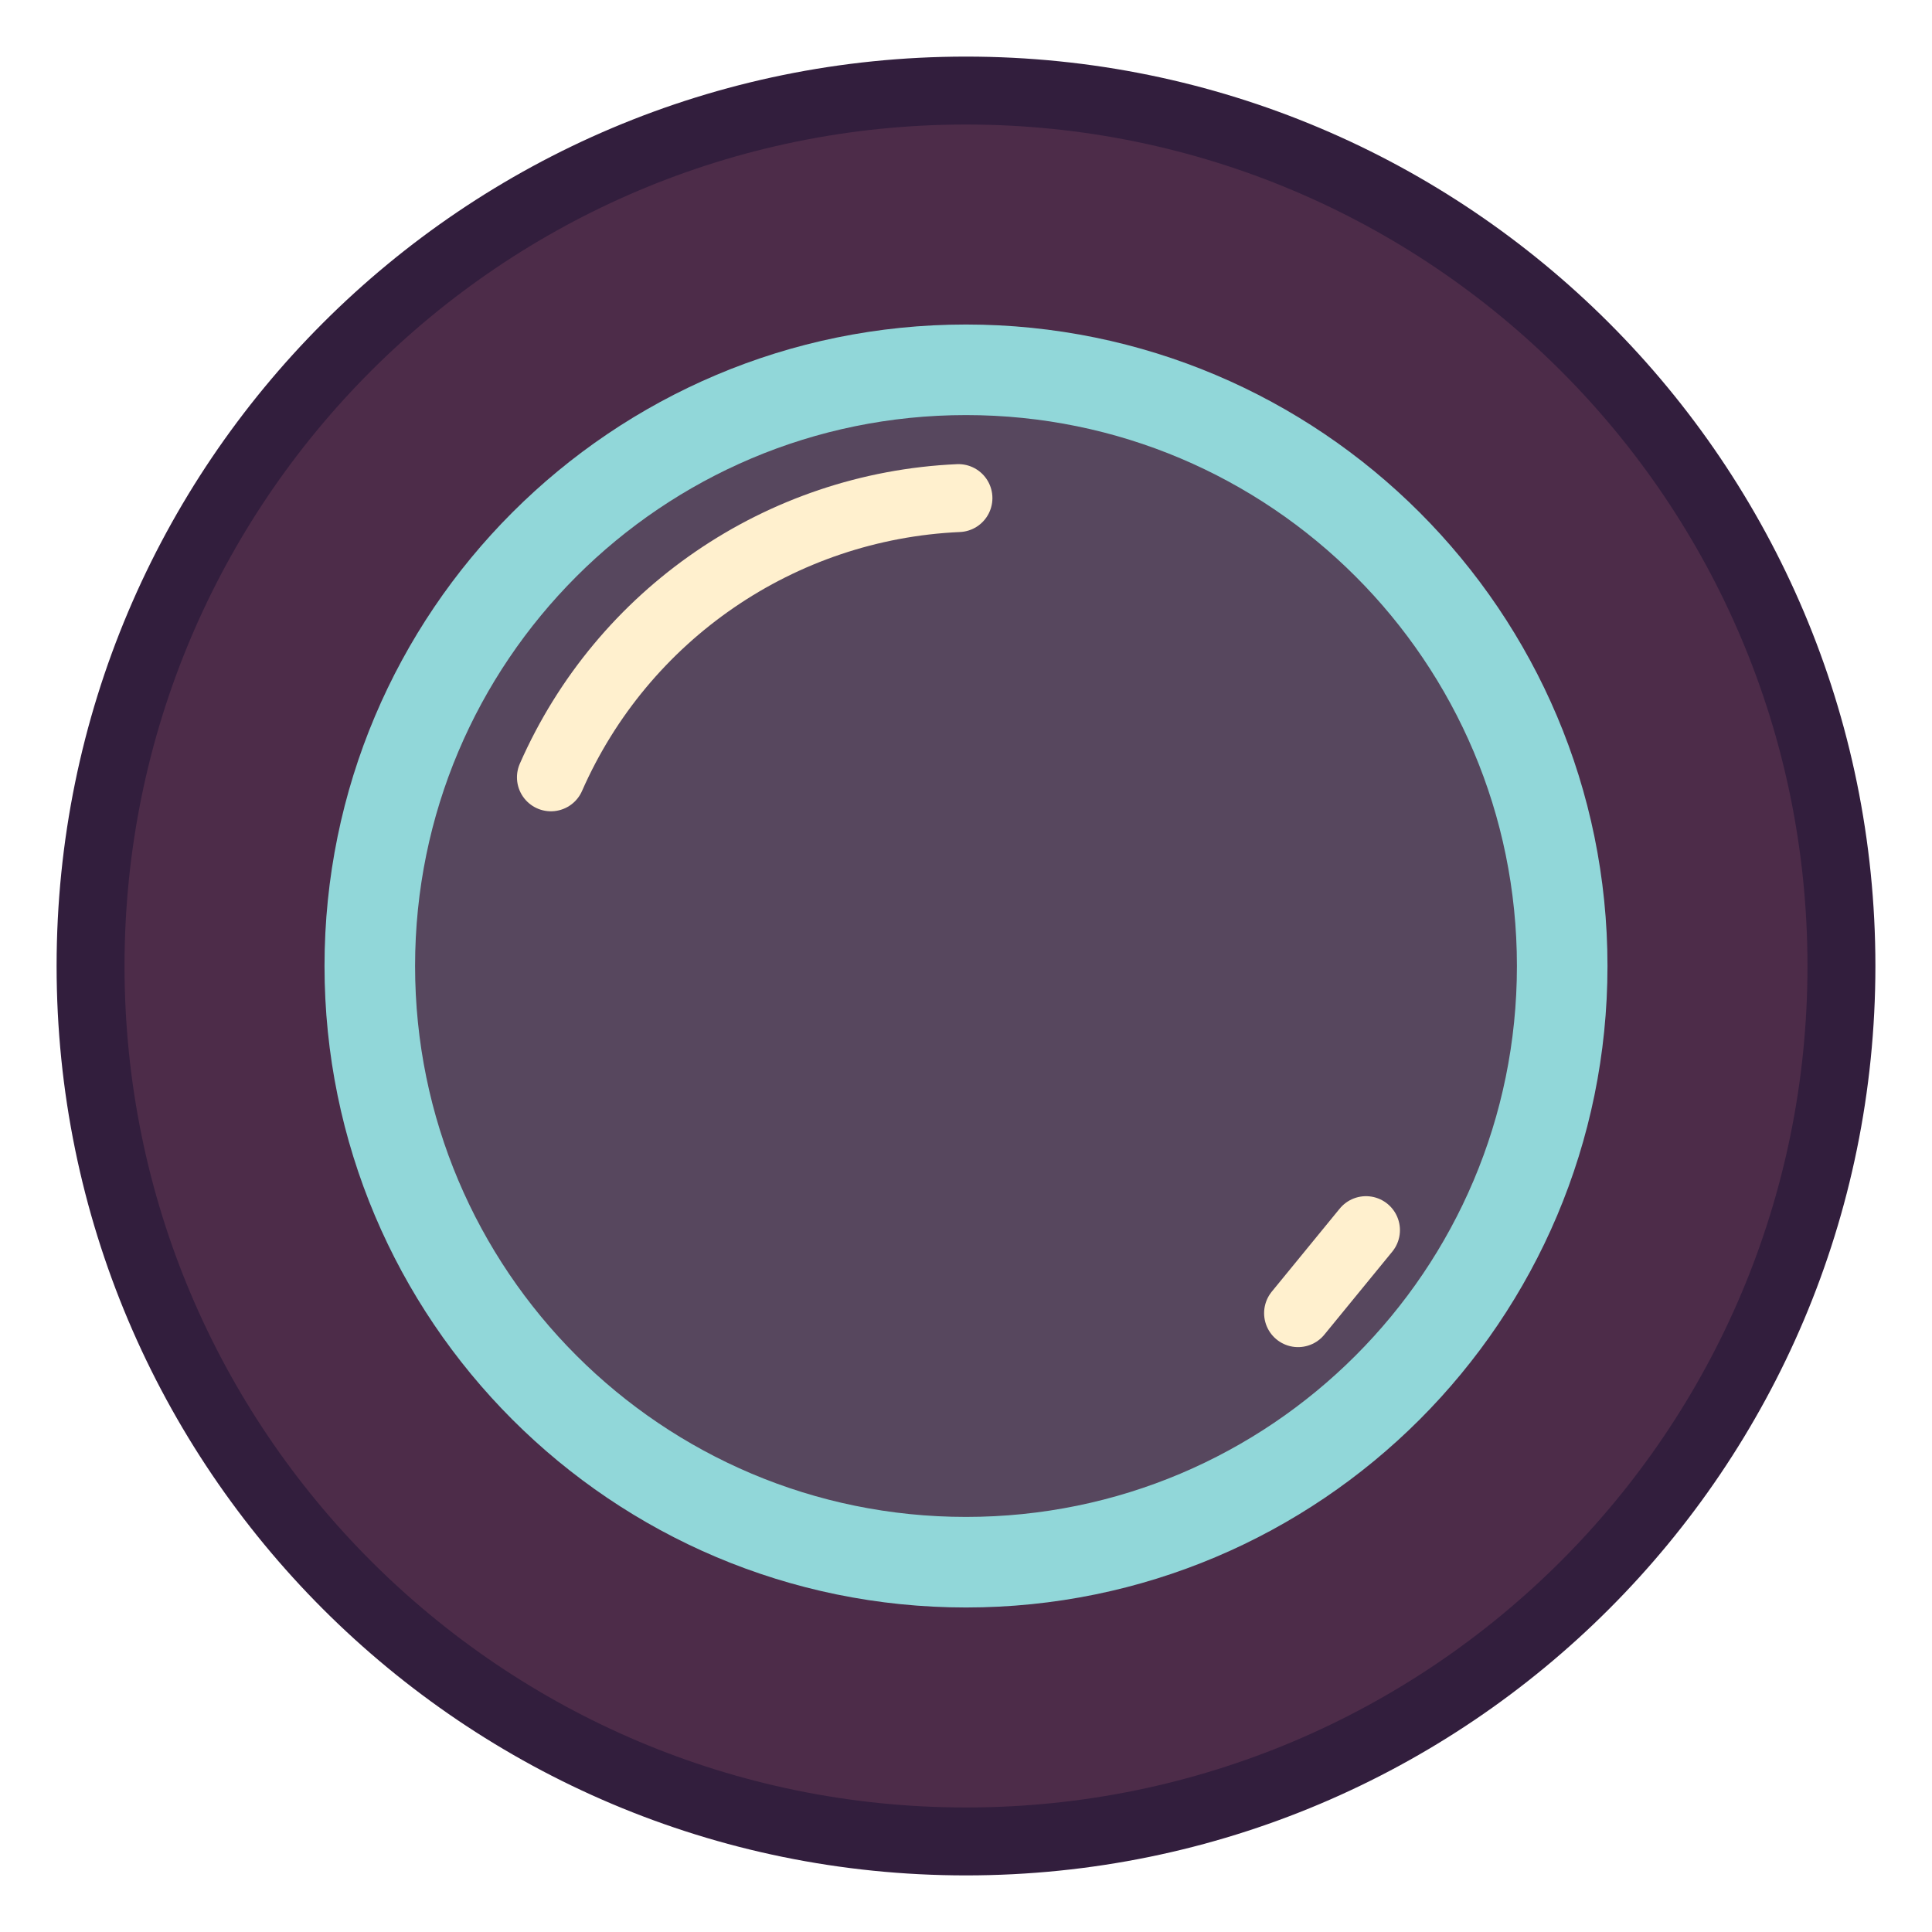
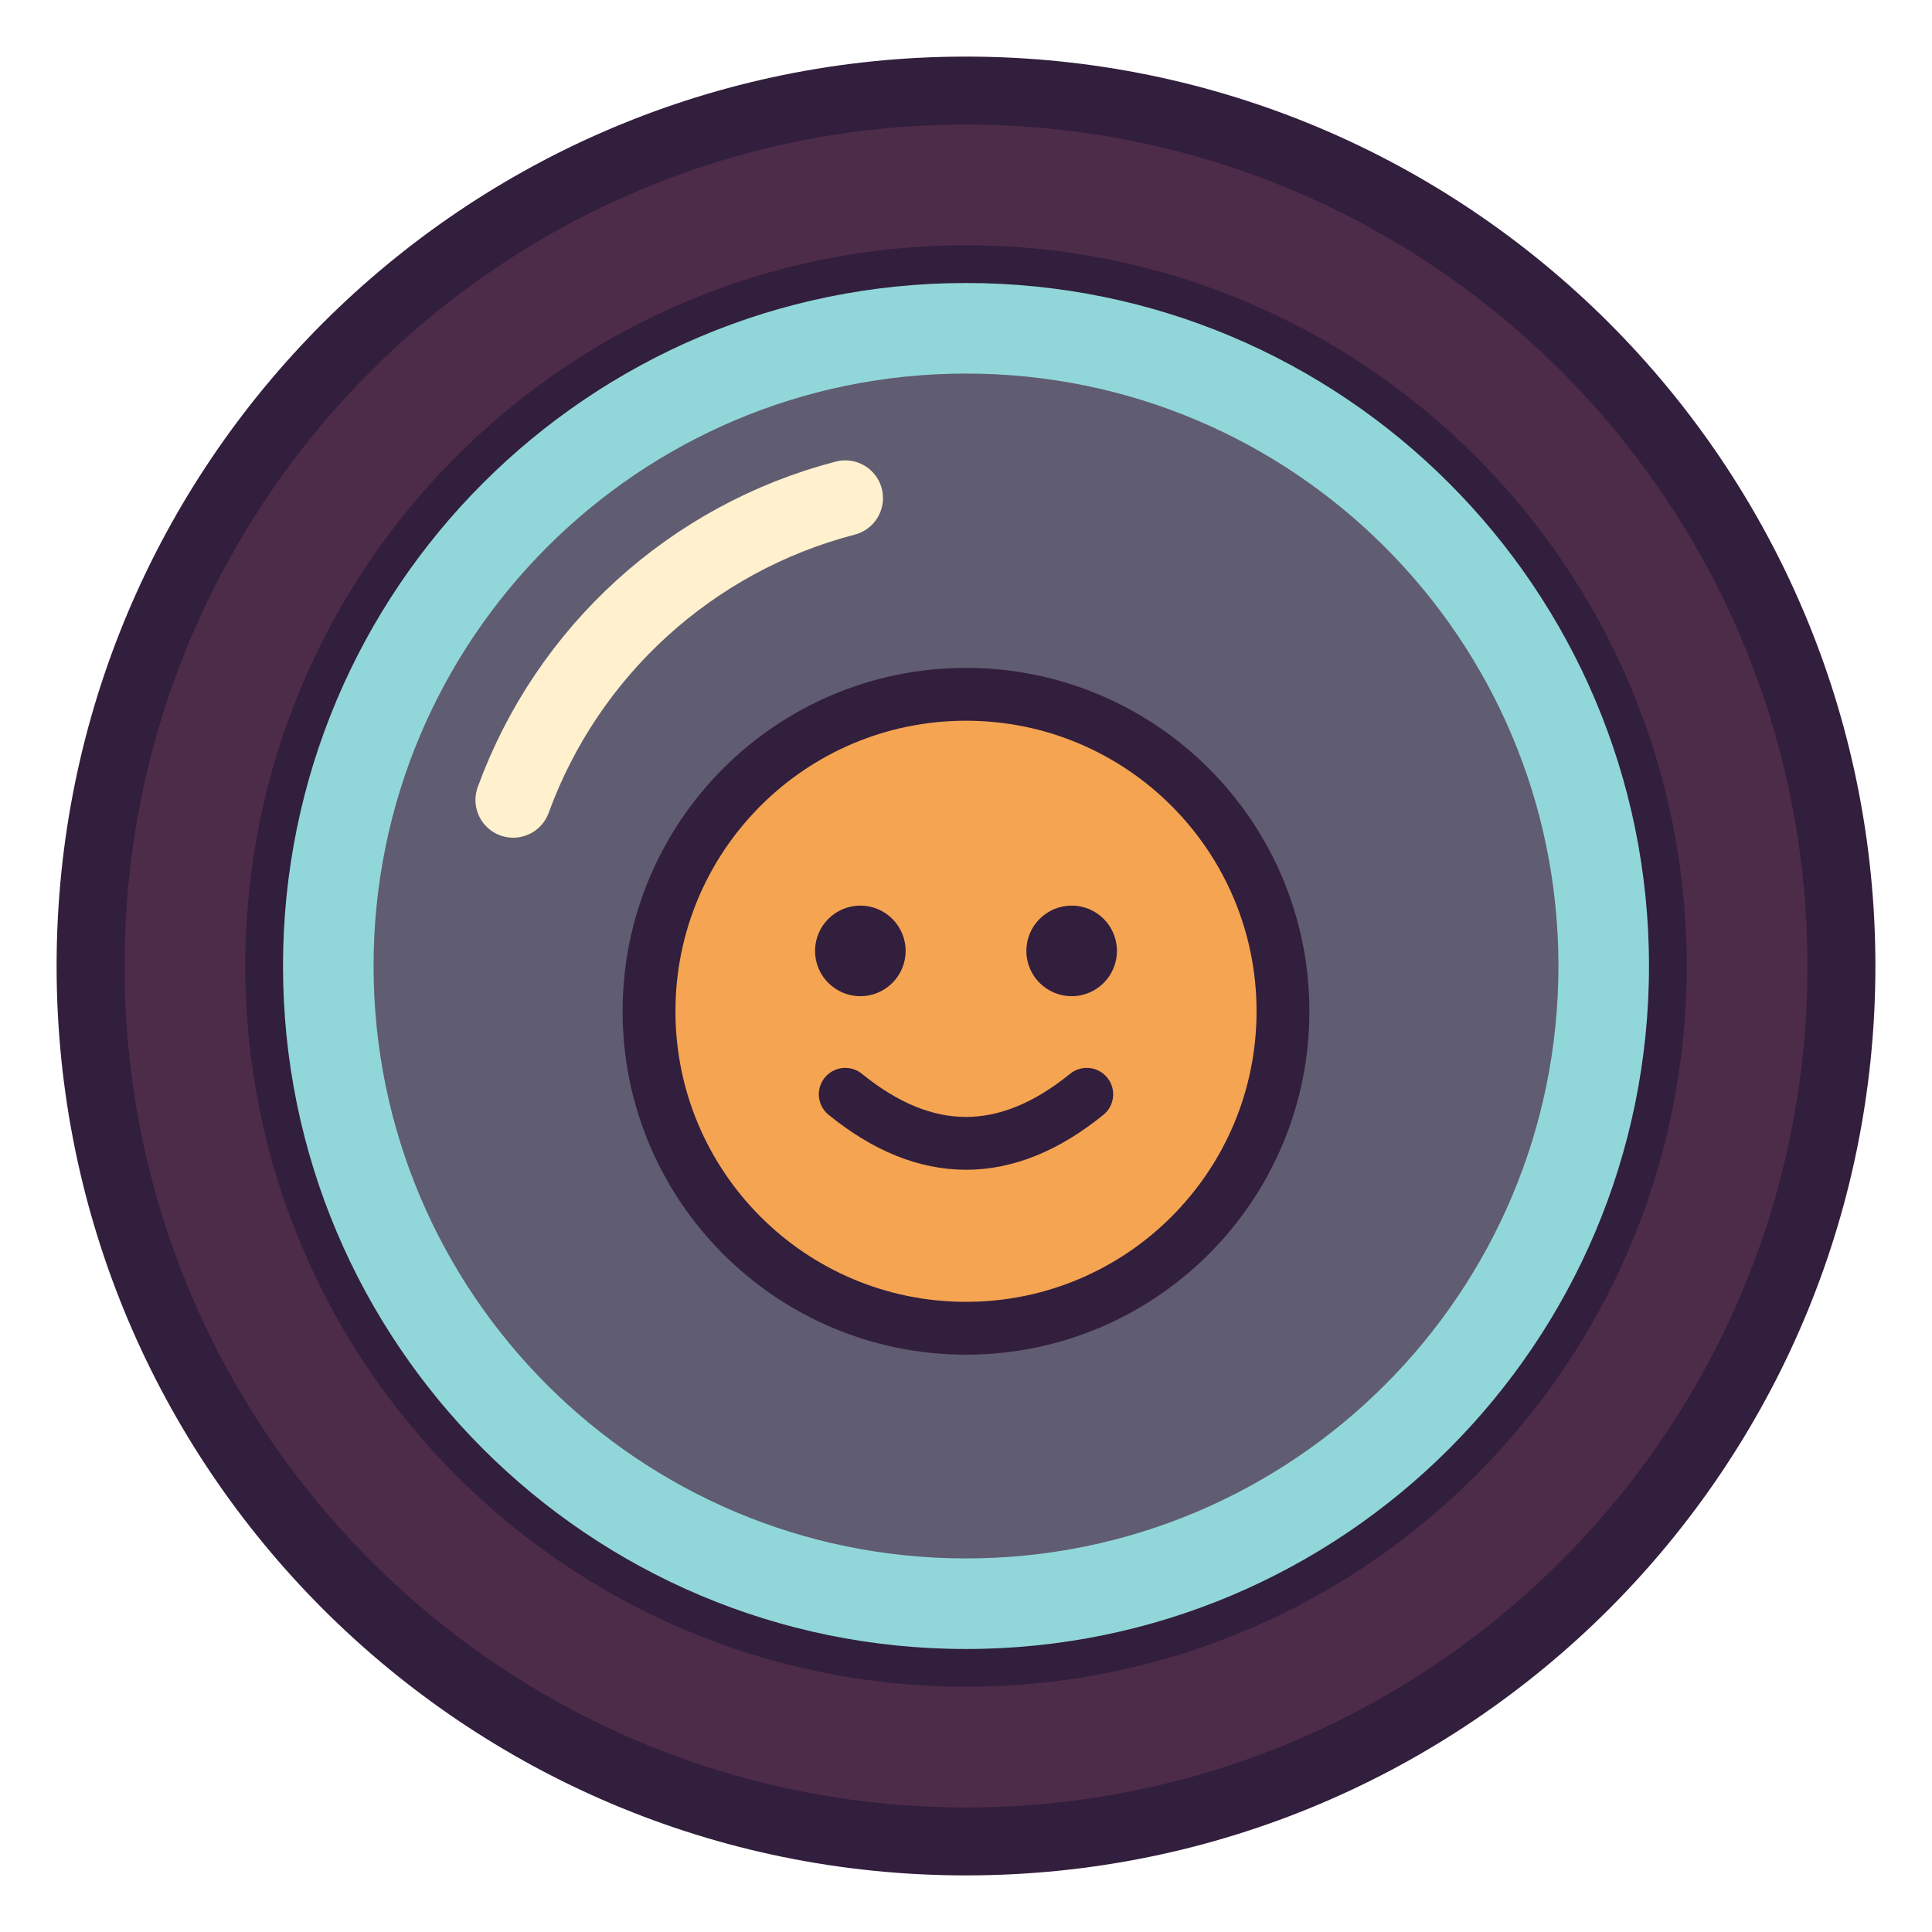
<svg xmlns="http://www.w3.org/2000/svg" width="256" height="256" viewBox="0 0 256 256">
  <circle cx="128" cy="128" r="116" fill="#4d2c49" stroke="#321e3d" stroke-width="9" />
  <g stroke="#321e3d" stroke-width="7" stroke-linecap="round" stroke-linejoin="round">
-     <circle cx="128" cy="128" r="79" fill="#85c6bd" fill-opacity=".18" stroke="#91d7d9" stroke-width="12" />
-     <path d="M73 103A62 62 0 0 1 127 66M172 174L181 163" fill="none" stroke="#fff0ce" stroke-width="9" />
+     <circle cx="128" cy="128" r="86" fill="#91d7d9" fill-opacity=".28" stroke="#91d7d9" stroke-width="15" />
+     <circle cx="128" cy="128" r="93" fill="none" stroke="#321e3d" stroke-width="5" />
+     <circle cx="128" cy="134" r="42" fill="#f5a451" />
+     <circle cx="114" cy="126" r="6" fill="#321e3d" stroke="none" />
+     <circle cx="142" cy="126" r="6" fill="#321e3d" stroke="none" />
+     <path d="M112 145Q128 158 144 145" fill="none" stroke="#321e3d" stroke-width="7" />
+     <path d="M68 106A64 64 0 0 1 112 66" fill="none" stroke="#fff0ce" stroke-width="10" />
  </g>
</svg>
